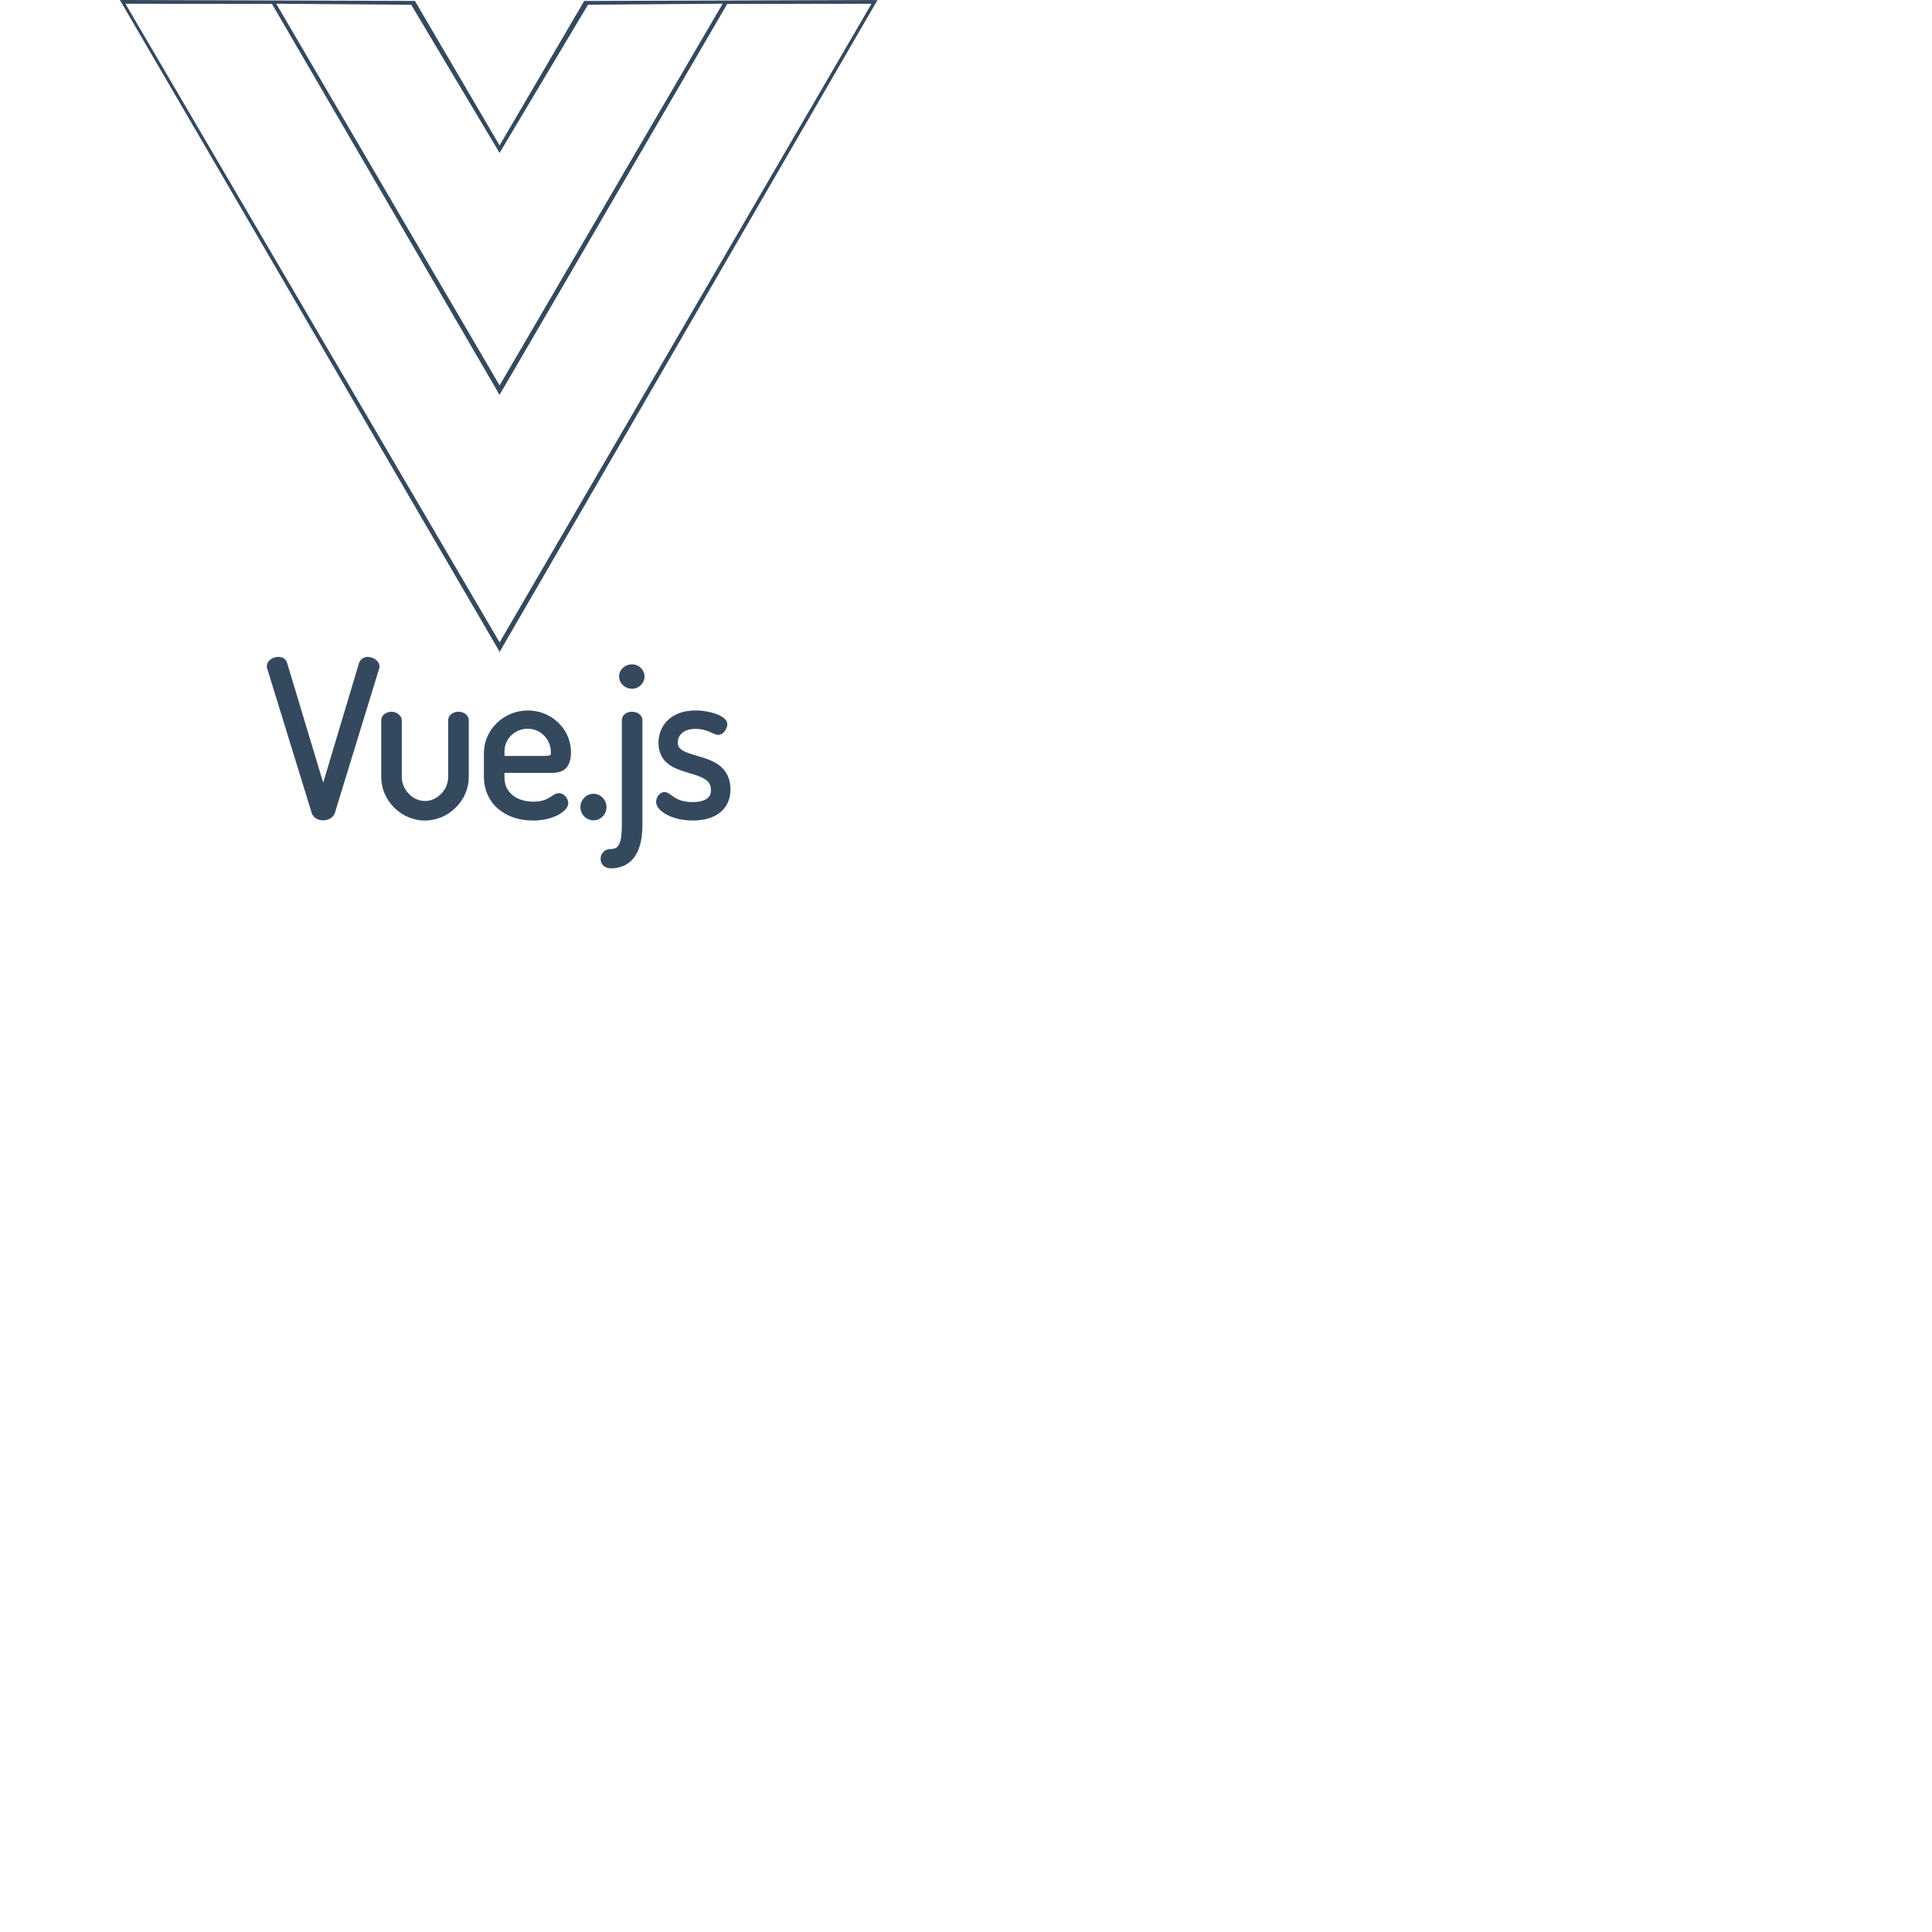
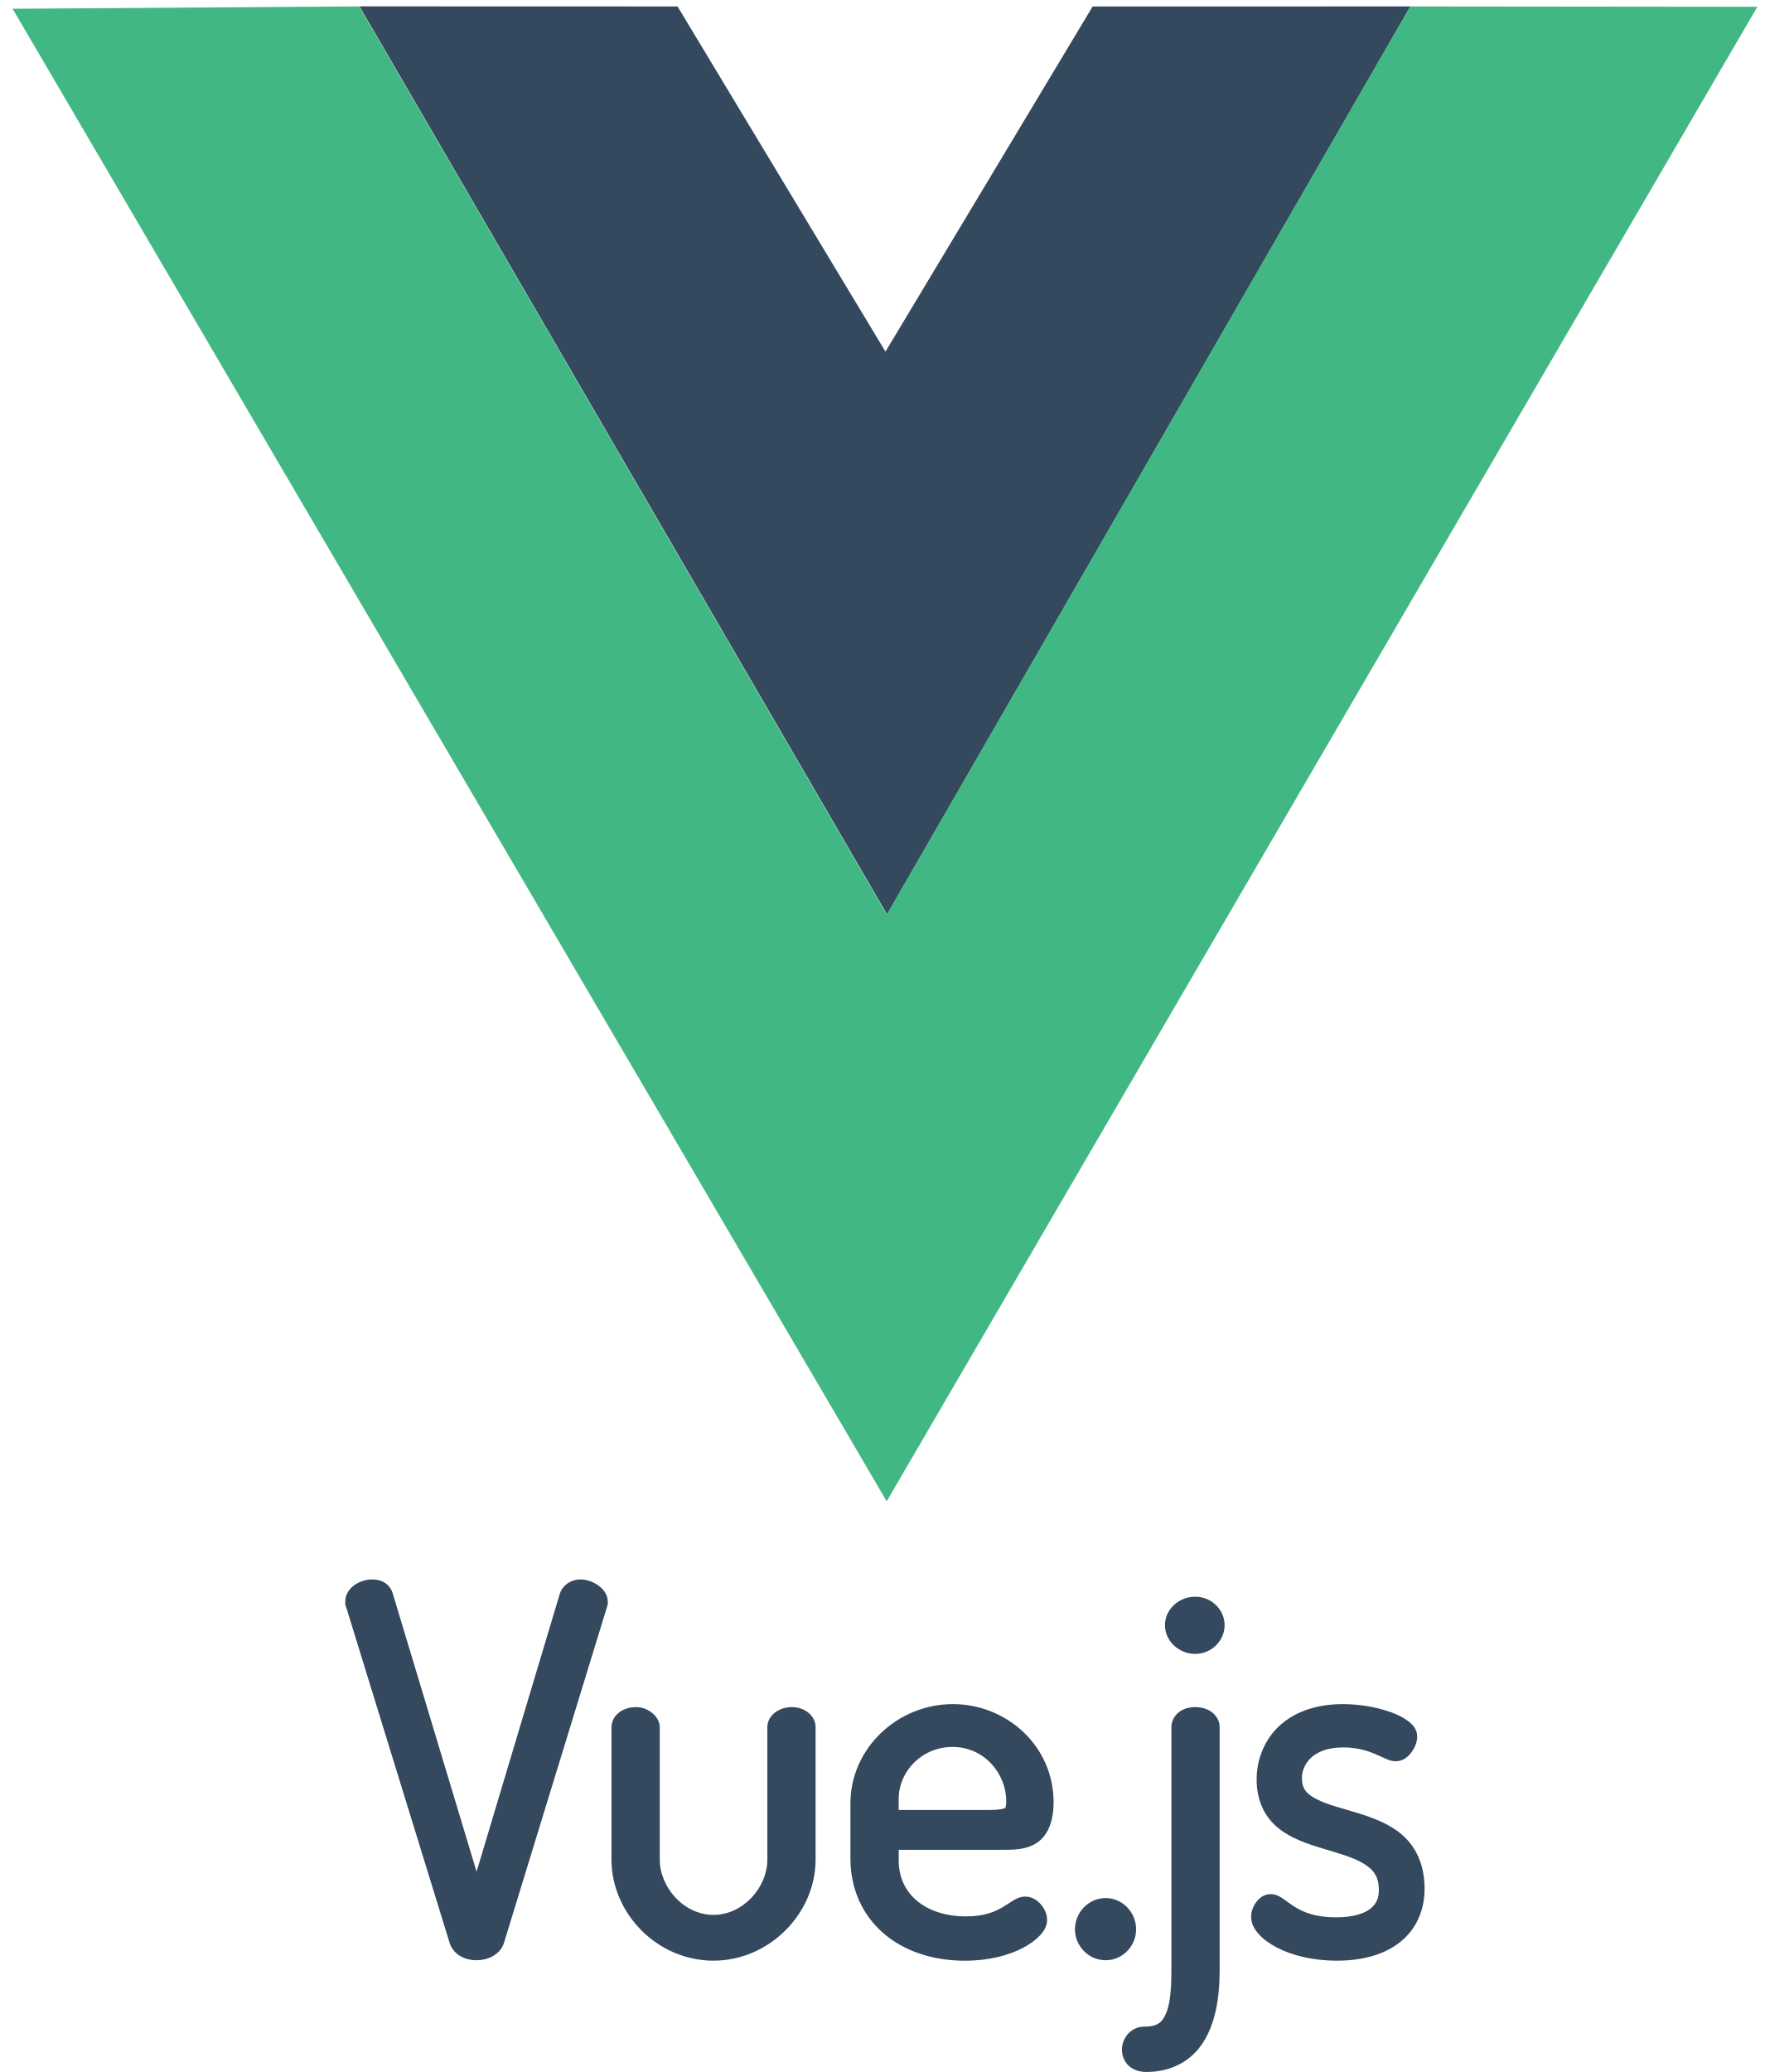
- <svg xmlns="http://www.w3.org/2000/svg" version="1.1" id="Layer_1" x="0px" y="0px" width="128px" height="128px" viewBox="0 0 128 128" enable-background="new 0 0 128 128" xml:space="preserve">
-   <path fill="#35495E" d="M7.941,0l19.55,0.062l5.608,9.574l5.607-9.574L58.138,0L33.104,43.188L7.941,0z M57.739,0.25l-9.557,0.008  L33.096,26.161L18.017,0.257L8.311,0.249L33.1,42.558L57.739,0.25z M47.877,0.247l-8.92,0.066l-5.858,9.817l-5.858-9.817  l-8.939-0.065l14.797,25.286L47.877,0.247z" />
-   <path fill="#35495E" d="M18.44,43.522c-0.168,0-0.334,0.048-0.48,0.144c-0.146,0.096-0.279,0.263-0.279,0.474  c0,0.028-0.016,0.09,0.039,0.199l-0.014-0.034l2.942,9.544c0.052,0.177,0.177,0.314,0.317,0.392  c0.141,0.078,0.296,0.107,0.446,0.107c0.32,0,0.67-0.153,0.777-0.496l2.939-9.58v-0.034c0,0.046,0.014,0.018,0.014-0.084  c0-0.215-0.137-0.374-0.285-0.474c-0.147-0.1-0.321-0.158-0.501-0.158c-0.223,0-0.479,0.135-0.564,0.393l-0.001,0.002l-2.378,7.938  l-2.388-7.926c-0.035-0.14-0.128-0.257-0.238-0.322c-0.11-0.065-0.23-0.087-0.346-0.087L18.44,43.522z M41.873,44.015  c-0.466,0-0.858,0.355-0.858,0.801c0,0.445,0.386,0.815,0.858,0.815c0.462,0,0.829-0.376,0.829-0.815S42.329,44.015,41.873,44.015z   M34.974,47.07c-1.598,0-2.914,1.278-2.914,2.815v1.577c0,0.861,0.343,1.599,0.925,2.108c0.582,0.509,1.394,0.792,2.326,0.792  c0.688,0,1.25-0.155,1.651-0.364c0.2-0.105,0.361-0.223,0.48-0.35s0.206-0.267,0.206-0.439c0-0.159-0.062-0.297-0.162-0.421  c-0.1-0.125-0.255-0.239-0.457-0.239c-0.145,0-0.257,0.06-0.355,0.121c-0.098,0.06-0.19,0.126-0.301,0.19  c-0.222,0.128-0.515,0.252-1.034,0.252c-0.577,0-1.06-0.166-1.392-0.441c-0.332-0.277-0.524-0.663-0.524-1.166v-0.297h2.958  c0.315,0,0.664,0.001,0.965-0.191c0.301-0.192,0.483-0.575,0.483-1.158C37.831,48.24,36.482,47.07,34.974,47.07L34.974,47.07z   M46.074,47.07c-0.85,0-1.475,0.274-1.875,0.688c-0.401,0.413-0.574,0.95-0.574,1.451c0,0.64,0.258,1.098,0.628,1.392  c0.37,0.293,0.832,0.441,1.271,0.574c0.439,0.132,0.86,0.25,1.143,0.425c0.283,0.174,0.436,0.365,0.436,0.764  c0,0.214-0.064,0.386-0.239,0.525c-0.175,0.14-0.484,0.25-0.986,0.25c-0.595,0-0.929-0.147-1.171-0.297  c-0.121-0.075-0.219-0.152-0.318-0.221c-0.1-0.069-0.212-0.143-0.37-0.143c-0.189,0-0.329,0.116-0.414,0.238  c-0.085,0.121-0.134,0.259-0.134,0.408c0,0.184,0.089,0.345,0.217,0.487c0.128,0.141,0.3,0.267,0.513,0.376  c0.424,0.22,1.01,0.375,1.705,0.375c0.754,0,1.375-0.185,1.813-0.542c0.438-0.356,0.678-0.888,0.678-1.5  c0-0.691-0.252-1.188-0.622-1.516c-0.37-0.329-0.838-0.498-1.283-0.635c-0.446-0.137-0.875-0.243-1.163-0.393  c-0.288-0.15-0.425-0.291-0.425-0.611c0-0.174,0.07-0.392,0.246-0.563c0.176-0.172,0.462-0.311,0.938-0.311  c0.38,0,0.664,0.087,0.89,0.18c0.112,0.046,0.21,0.093,0.303,0.134c0.093,0.04,0.178,0.08,0.3,0.08c0.22,0,0.371-0.146,0.461-0.281  c0.09-0.136,0.144-0.27,0.144-0.421c0-0.191-0.119-0.326-0.251-0.428c-0.132-0.103-0.298-0.184-0.491-0.254  C47.058,47.161,46.567,47.07,46.074,47.07L46.074,47.07z M25.946,47.155c-0.37,0-0.689,0.232-0.689,0.575v3.76  c0,1.522,1.294,2.872,2.9,2.872c1.578,0,2.899-1.334,2.899-2.872v-3.774c0-0.172-0.094-0.321-0.219-0.416  c-0.125-0.095-0.283-0.146-0.456-0.146s-0.333,0.05-0.46,0.144c-0.127,0.092-0.229,0.24-0.229,0.418v3.774  c0,0.803-0.699,1.578-1.536,1.578c-0.852,0-1.537-0.79-1.537-1.578v-3.76c0-0.178-0.098-0.315-0.219-0.414  C26.281,47.219,26.123,47.155,25.946,47.155L25.946,47.155z M41.873,47.155c-0.173,0-0.334,0.043-0.461,0.14  c-0.127,0.096-0.214,0.254-0.214,0.422v6.928c0,0.521-0.036,0.957-0.15,1.223c-0.115,0.265-0.252,0.385-0.639,0.385  c-0.337,0-0.618,0.293-0.618,0.646c0,0.146,0.047,0.308,0.167,0.433s0.305,0.199,0.521,0.199c0.73,0,1.287-0.324,1.621-0.849  c0.332-0.525,0.462-1.23,0.462-2.037v-6.928c0-0.179-0.103-0.333-0.232-0.425S42.04,47.155,41.873,47.155L41.873,47.155z   M34.96,48.279c0.917,0,1.537,0.768,1.537,1.55c0,0.085-0.009,0.142-0.019,0.168s-0.009,0.023-0.023,0.033  c-0.027,0.018-0.168,0.053-0.438,0.053h-2.593v-0.311C33.424,48.954,34.107,48.279,34.96,48.279L34.96,48.279z M39.325,52.591  c-0.496,0-0.872,0.41-0.872,0.886c0,0.456,0.37,0.872,0.872,0.872c0.475,0,0.857-0.403,0.857-0.872  C40.182,52.989,39.794,52.591,39.325,52.591z" />
+ <svg xmlns="http://www.w3.org/2000/svg" version="1.1" id="Layer_1" x="0px" y="0px" width="47.865px" height="56.023px" viewBox="9.106 72.477 47.865 56.023" enable-background="new 9.106 72.477 47.865 56.023" xml:space="preserve">
+   <path fill="#35495E" d="M19.17,115.182c-0.161,0-0.321,0.047-0.459,0.139c-0.14,0.092-0.267,0.25-0.267,0.454  c0,0.026-0.016,0.087,0.037,0.191l-0.013-0.033l2.794,9.066c0.05,0.171,0.17,0.3,0.305,0.375c0.135,0.074,0.283,0.104,0.426,0.104  c0.305,0,0.641-0.146,0.744-0.475v-0.002l2.792-9.101v-0.032c0,0.046,0.014,0.019,0.014-0.08c0-0.207-0.132-0.359-0.273-0.455  s-0.307-0.151-0.48-0.151c-0.213,0-0.458,0.131-0.541,0.377l-0.002,0.002l-2.253,7.522l-2.263-7.508  c-0.034-0.135-0.124-0.247-0.229-0.31S19.281,115.182,19.17,115.182L19.17,115.182z M41.43,115.649c-0.445,0-0.82,0.341-0.82,0.768  c0,0.426,0.37,0.778,0.82,0.778c0.442,0,0.793-0.359,0.793-0.778C42.223,115.997,41.865,115.649,41.43,115.649z M34.877,118.553  c-1.521,0-2.773,1.217-2.773,2.679v1.5c0,0.819,0.327,1.521,0.88,2.006c0.554,0.484,1.328,0.753,2.214,0.753  c0.655,0,1.189-0.146,1.57-0.346c0.191-0.1,0.344-0.212,0.457-0.333c0.114-0.122,0.197-0.256,0.197-0.422  c0-0.152-0.058-0.285-0.153-0.404c-0.096-0.119-0.246-0.229-0.439-0.229c-0.14,0-0.247,0.059-0.339,0.116  c-0.093,0.057-0.181,0.12-0.286,0.18c-0.21,0.121-0.488,0.239-0.98,0.239c-0.547,0-1.003-0.156-1.318-0.418  c-0.314-0.263-0.497-0.626-0.497-1.103v-0.278h2.806c0.299,0,0.632,0.001,0.92-0.183c0.287-0.184,0.462-0.55,0.462-1.104  C37.597,119.667,36.313,118.553,34.877,118.553L34.877,118.553z M45.421,118.553c-0.808,0-1.403,0.262-1.785,0.654  c-0.382,0.394-0.547,0.905-0.547,1.384c0,0.608,0.246,1.045,0.599,1.325s0.791,0.421,1.208,0.547  c0.418,0.125,0.817,0.237,1.085,0.402c0.269,0.165,0.413,0.345,0.413,0.722c0,0.202-0.061,0.364-0.226,0.495  c-0.165,0.132-0.458,0.236-0.935,0.236c-0.563,0-0.879-0.14-1.109-0.281c-0.114-0.071-0.206-0.145-0.302-0.211  c-0.095-0.065-0.203-0.136-0.354-0.136c-0.182,0-0.316,0.111-0.398,0.228c-0.082,0.115-0.129,0.248-0.129,0.392  c0,0.177,0.086,0.331,0.208,0.466c0.122,0.134,0.287,0.255,0.488,0.359c0.405,0.21,0.962,0.355,1.623,0.355  c0.718,0,1.309-0.176,1.726-0.516c0.418-0.34,0.645-0.846,0.645-1.428c0-0.658-0.239-1.132-0.591-1.445  c-0.353-0.312-0.798-0.473-1.221-0.604c-0.423-0.129-0.831-0.23-1.104-0.372c-0.272-0.142-0.401-0.273-0.401-0.576  c0-0.163,0.065-0.368,0.231-0.531c0.167-0.162,0.438-0.294,0.888-0.294c0.361,0,0.629,0.083,0.843,0.17  c0.107,0.045,0.2,0.09,0.288,0.129c0.089,0.038,0.171,0.075,0.288,0.075c0.212,0,0.356-0.14,0.443-0.269  c0.086-0.13,0.136-0.258,0.136-0.404c0-0.183-0.113-0.312-0.24-0.41c-0.125-0.098-0.284-0.175-0.467-0.242  C46.358,118.64,45.891,118.553,45.421,118.553L45.421,118.553z M26.301,118.634c-0.354,0-0.659,0.221-0.659,0.552v3.571  c0,1.45,1.232,2.733,2.76,2.733c1.502,0,2.76-1.269,2.76-2.733v-3.584c0-0.166-0.091-0.309-0.21-0.399  c-0.12-0.092-0.271-0.14-0.436-0.14s-0.317,0.048-0.439,0.138c-0.122,0.088-0.22,0.229-0.22,0.401v3.584  c0,0.76-0.662,1.495-1.455,1.495c-0.806,0-1.454-0.748-1.454-1.495v-3.571c0-0.171-0.093-0.304-0.209-0.397  C26.622,118.694,26.47,118.634,26.301,118.634L26.301,118.634z M41.43,118.634c-0.166,0-0.319,0.042-0.44,0.134  s-0.206,0.244-0.206,0.405v6.581c0,0.493-0.034,0.908-0.143,1.159c-0.108,0.25-0.236,0.361-0.602,0.361  c-0.323,0-0.592,0.282-0.592,0.62c0,0.14,0.045,0.295,0.16,0.415c0.115,0.12,0.292,0.19,0.499,0.19c0.695,0,1.227-0.309,1.543-0.809  c0.317-0.502,0.44-1.171,0.44-1.938v-6.581c0-0.172-0.099-0.321-0.222-0.409C41.743,118.676,41.591,118.634,41.43,118.634  L41.43,118.634z M34.863,119.711c0.869,0,1.455,0.728,1.455,1.468c0,0.081-0.009,0.134-0.017,0.158  c-0.008,0.022-0.007,0.021-0.02,0.028c-0.024,0.016-0.158,0.051-0.415,0.051h-2.457v-0.291  C33.409,120.35,34.056,119.711,34.863,119.711L34.863,119.711z M39.01,123.797c-0.474,0-0.834,0.393-0.834,0.847  c0,0.436,0.354,0.834,0.834,0.834c0.455,0,0.82-0.387,0.82-0.834C39.83,124.179,39.458,123.797,39.01,123.797z" />
+   <g transform="matrix(.85771 0 0 .85771 9.1059 -7.6628)">
+     <path fill="none" d="M0,93.434l21.735,0.069l6.177,10.668l6.293-10.668l21.601-0.068l-27.831,48.018L0,93.434z M55.36,93.712   l-10.62,0.01l-16.775,28.797L11.201,93.722l-10.79-0.01l27.559,47.039L55.36,93.712z M44.396,93.709l-9.916,0.073l-6.563,10.746   l-6.46-10.746l-9.937-0.073l16.45,28.11L44.396,93.709z M11.334,93.635l10.029,0.003l6.555,10.881l6.532-10.88l10.02-0.002   L27.968,122.26" />
+     <path fill="#35495E" d="M11.334,93.635l10.029,0.003l6.555,10.881l6.532-10.88l10.02-0.002L27.968,122.26L11.334,93.635z" />
+     <path fill="#41B883" d="M0.397,93.711l10.929-0.074l16.633,28.626l16.502-28.625l10.947,0.011l-27.451,47.113L0.397,93.711z" />
+   </g>
</svg>
